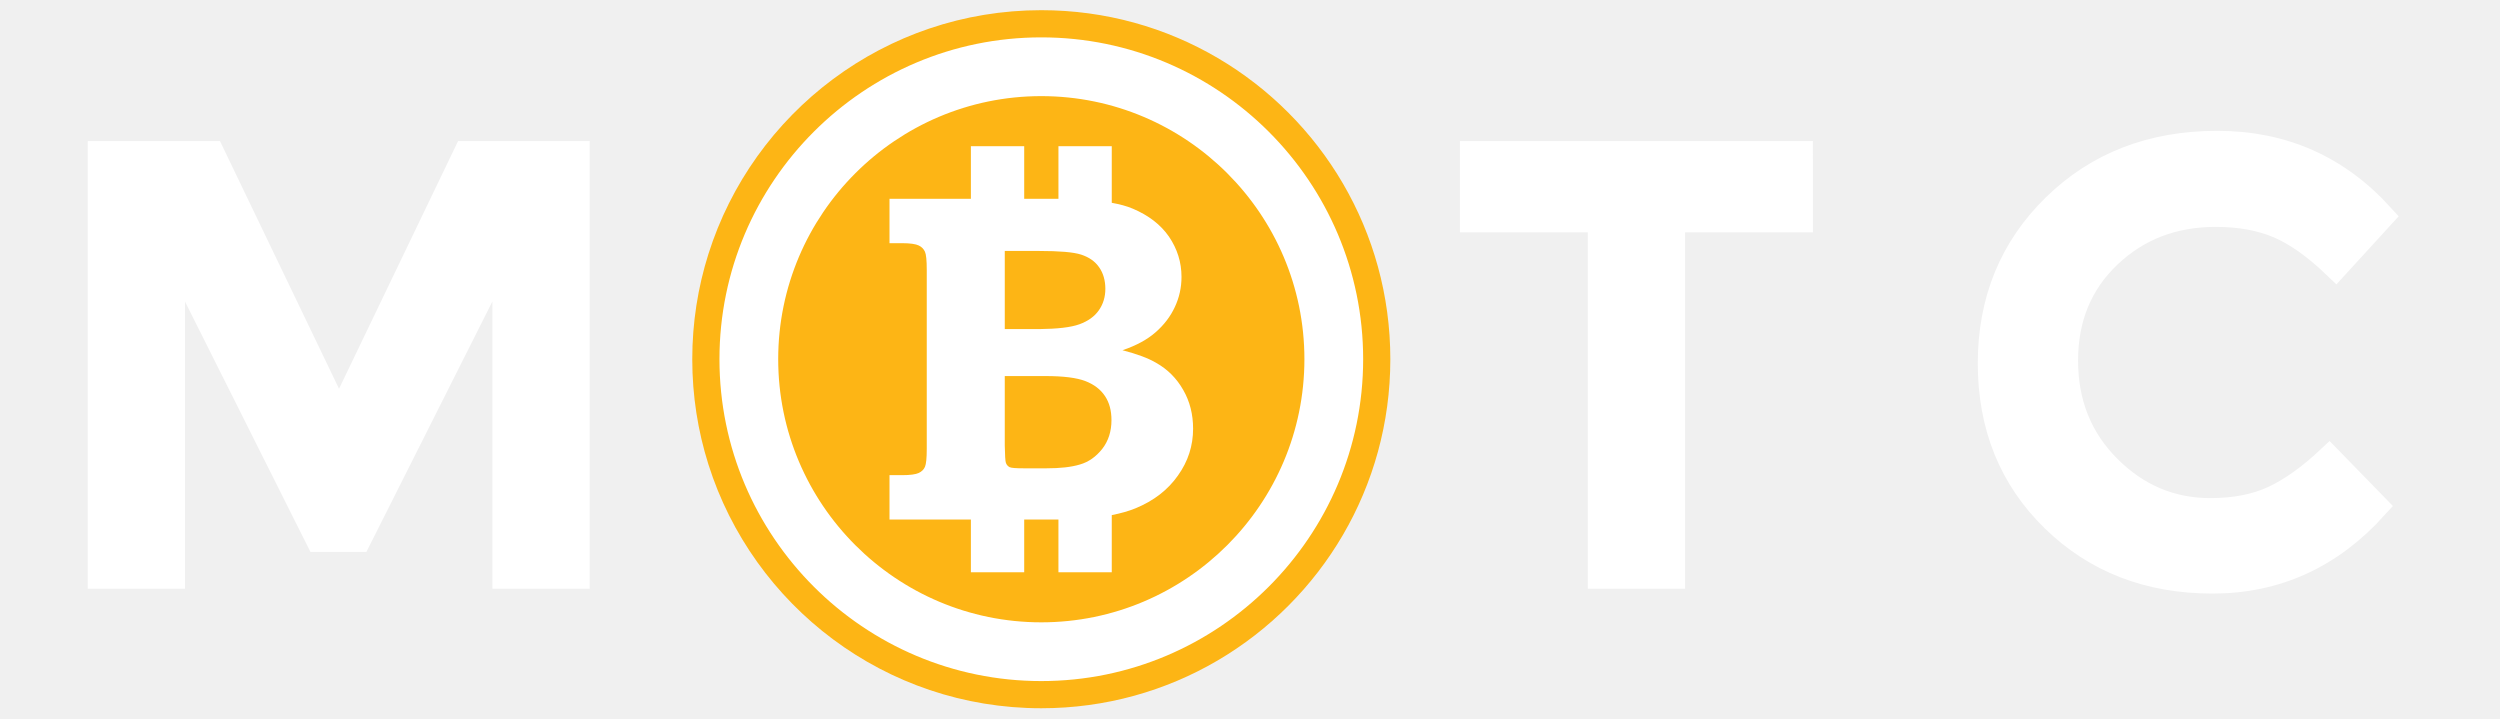
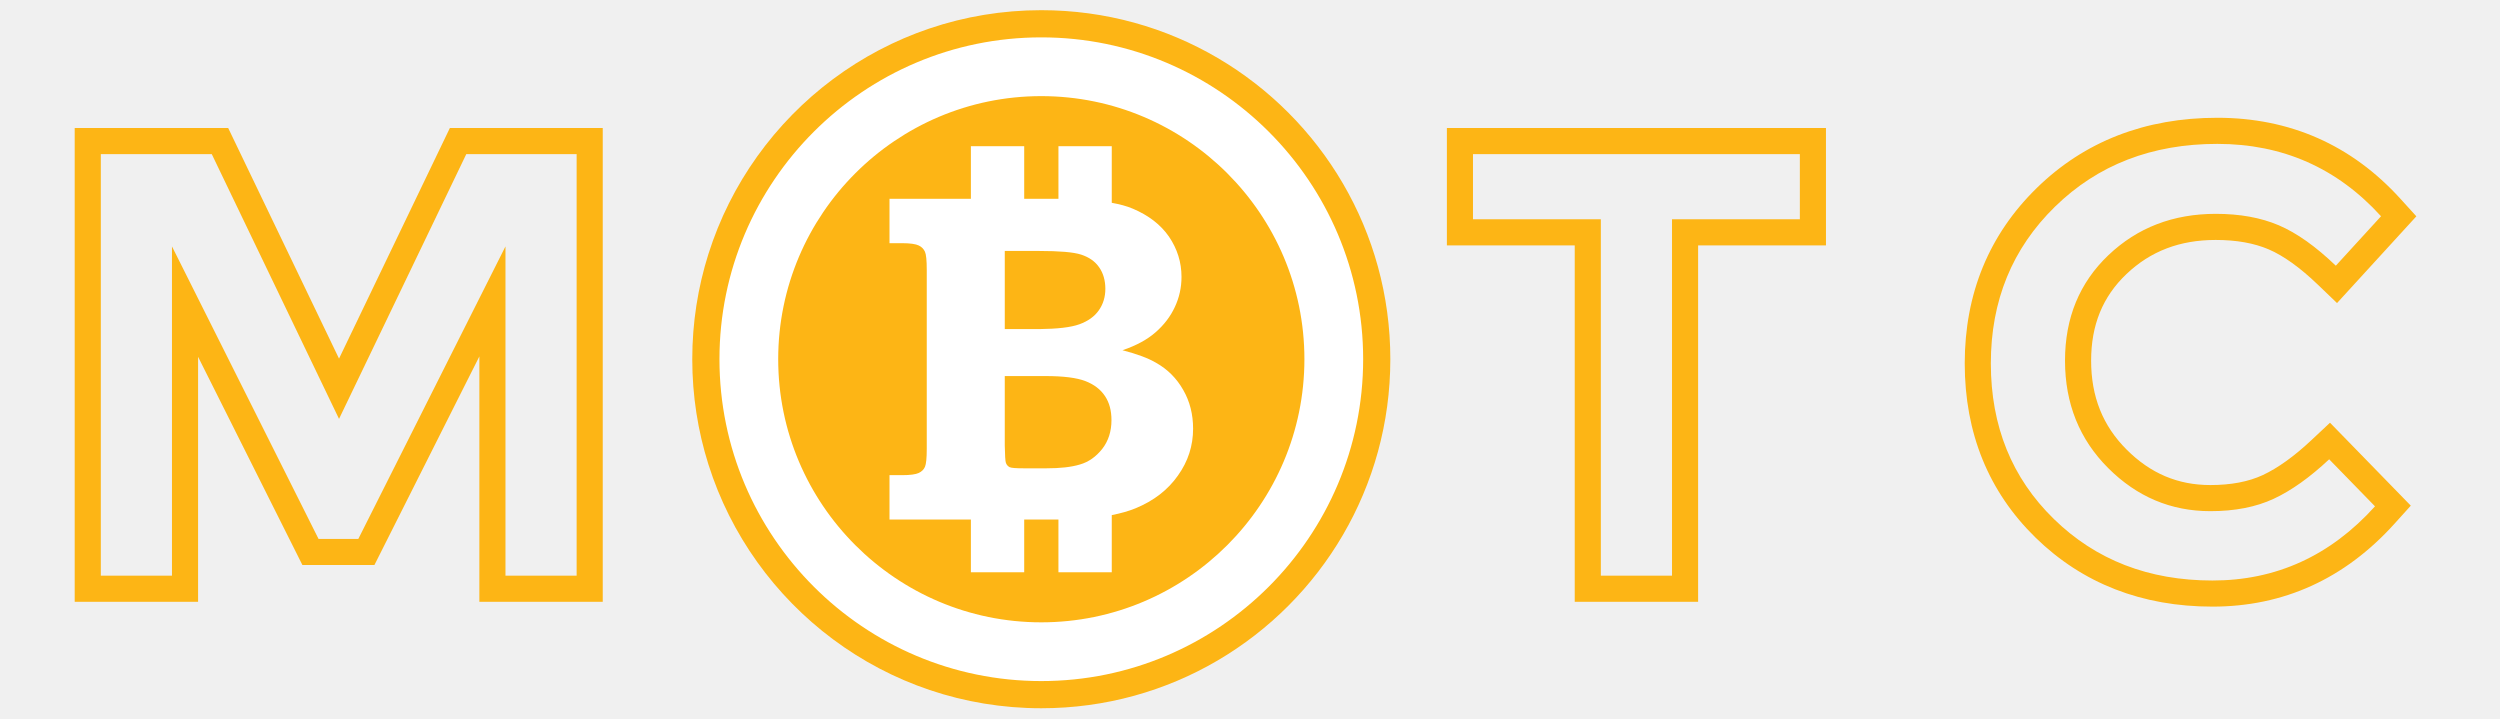
<svg xmlns="http://www.w3.org/2000/svg" version="1.1" id="Layer_1" x="0px" y="0px" width="766px" height="220.129px" viewBox="0 0 766 220.129" enable-background="new 0 0 766 220.129" xml:space="preserve">
-   <path fill="#FFFFFF" stroke="#FFFFFF" stroke-width="8" stroke-miterlimit="10" d="M176.681,176.393h-21.804V75.5l-45.086,89.62  H97.595L52.692,75.5v100.893H30.889V47.229h34l38.989,81.119l38.989-81.119h33.814V176.393L176.681,176.393z" />
-   <path fill="#FFFFFF" stroke="#FFFFFF" stroke-width="8" stroke-miterlimit="10" d="M551.477,67.186h-39.174v109.207h-21.806V67.186  h-39.174V47.229h100.15L551.477,67.186L551.477,67.186z" />
-   <path fill="#FFFFFF" stroke="#FFFFFF" stroke-width="8" stroke-miterlimit="10" d="M645.938,143.407  c8.809,8.811,19.246,13.213,31.32,13.213c7.514,0,13.979-1.263,19.401-3.789c5.42-2.521,11.088-6.56,17-12.104l14.043,14.414  c-13.674,15.15-30.274,22.729-49.799,22.729c-19.525,0-35.729-6.283-48.6-18.85c-12.873-12.564-19.31-28.457-19.31-47.674  s6.56-35.229,19.681-48.043c13.119-12.812,29.688-19.217,49.705-19.217c20.019,0,36.739,7.392,50.168,22.174l-13.855,15.151  c-6.162-5.913-11.981-10.039-17.463-12.38c-5.482-2.339-11.919-3.511-19.312-3.511c-13.059,0-24.021,4.221-32.893,12.658  c-8.869,8.438-13.305,19.217-13.305,32.336C632.727,123.637,637.129,134.604,645.938,143.407z" />
+   <g>
+     <path fill="#FDB515" d="M176.681,47.229v129.164h-21.804V75.5l-45.086,89.62H97.595L52.692,75.5v100.893H30.889V47.229h34   l38.989,81.119l38.989-81.119H176.681 M184.681,39.229h-8h-33.814h-5.031l-2.18,4.534l-31.779,66.117L72.1,43.764l-2.18-4.535   h-5.031h-34h-8v8v129.164v8h8h21.803h8v-8v-67.067l29.751,59.378l2.213,4.416h4.939h12.196h4.931l2.216-4.404l29.939-59.513v67.189   v8h8h21.804h8v-8V47.229V39.229L184.681,39.229z" />
+   </g>
+   <g>
+     <path fill="#FDB515" d="M551.474,47.229l0.003,19.957h-39.174v109.207h-21.806V67.186h-39.174V47.229H551.474 M559.473,39.229   h-7.999h-100.15h-8v8v19.957v8h8h31.174v101.207v8h8h21.806h8v-8V75.186h31.174h8.001l-0.001-8.001l-0.003-19.957L559.473,39.229   L559.473,39.229z" />
+   </g>
+   <g>
+     <path fill="#FDB515" d="M679.38,44.086c20.019,0,36.739,7.392,50.168,22.174l-13.855,15.151   c-6.162-5.913-11.981-10.039-17.463-12.38c-5.482-2.339-11.919-3.511-19.312-3.511c-13.059,0-24.021,4.221-32.893,12.658   c-8.869,8.438-13.305,19.217-13.305,32.336c0.006,13.123,4.408,24.089,13.217,32.893c8.809,8.811,19.246,13.213,31.32,13.213   c7.514,0,13.979-1.263,19.401-3.789c5.42-2.521,11.088-6.56,17-12.104l14.043,14.414c-13.674,15.15-30.274,22.729-49.799,22.729   c-19.525,0-35.729-6.283-48.6-18.85c-12.873-12.564-19.31-28.457-19.31-47.674s6.56-35.229,19.681-48.043   C642.794,50.491,659.362,44.086,679.38,44.086 M679.38,36.086c-22.086,0-40.69,7.231-55.294,21.493   c-14.659,14.315-22.092,32.405-22.092,53.767c0,21.365,7.309,39.331,21.722,53.398c14.356,14.018,32.589,21.125,54.188,21.125   c21.792,0,40.545-8.535,55.737-25.368l5.026-5.569l-5.234-5.374l-14.043-14.414l-5.478-5.622l-5.726,5.37   c-5.271,4.943-10.284,8.539-14.9,10.686c-4.336,2.02-9.727,3.043-16.028,3.043c-9.956,0-18.351-3.556-25.663-10.869   c-7.312-7.309-10.869-16.219-10.874-27.24c0-10.929,3.539-19.61,10.819-26.537c7.396-7.034,16.353-10.454,27.378-10.454   c6.269,0,11.71,0.965,16.172,2.869c4.561,1.948,9.63,5.58,15.063,10.794l5.913,5.674l5.529-6.047l13.855-15.151l4.921-5.381   l-4.903-5.397C720.522,44.428,701.651,36.086,679.38,36.086L679.38,36.086z" />
+   </g>
  <g>
    <path fill="#FDB515" d="M411.479,56.238C392.938,24.47,358.497,3.121,319.054,3.121c-47.842,0-88.345,31.422-102.008,74.751   c-3.204,10.161-4.936,20.976-4.936,32.193c0,11.217,1.73,22.033,4.936,32.191c13.663,43.328,54.166,74.752,102.008,74.752   c39.442,0,73.885-21.352,92.423-53.115c9.229-15.812,14.521-34.201,14.521-53.828C425.999,90.438,420.707,72.051,411.479,56.238z" />
    <g>
      <path fill="#FFFFFF" d="M319.046,11.449c-54.371,0-98.605,44.234-98.605,98.604c0,54.383,44.234,98.627,98.605,98.627    c54.383,0,98.625-44.244,98.625-98.627C417.671,55.684,373.429,11.449,319.046,11.449z M319.046,190.682    c-44.446,0-80.605-36.168-80.605-80.626c0-44.445,36.16-80.604,80.605-80.604c44.457,0,80.625,36.159,80.625,80.604    C399.671,154.514,363.503,190.682,319.046,190.682z" />
      <path fill="#FFFFFF" d="M354.312,111.219c-2.393-1.443-5.854-2.727-10.383-3.91c4.246-1.439,7.613-3.271,10.158-5.513    c2.564-2.242,4.531-4.808,5.883-7.724c1.369-2.916,2.043-5.992,2.043-9.229c0-4.454-1.271-8.557-3.838-12.338    c-2.576-3.715-6.289-6.536-11.066-8.559c-1.855-0.799-4.059-1.375-6.465-1.806V44.787h-16.338v16.135h-10.49V44.787h-16.336    v16.135h-24.938v13.586h3.839c2.516,0,4.245,0.273,5.125,0.708c0.913,0.432,1.541,1.104,1.902,1.922    c0.363,0.768,0.551,2.644,0.551,5.576v54.8c0,2.865-0.188,4.678-0.551,5.527c-0.361,0.832-0.99,1.439-1.902,1.873    c-0.912,0.432-2.608,0.676-5.125,0.676h-3.839v13.586h24.938v16.168h16.336v-16.168h9.281c0.395,0,0.801,0,1.207,0v16.168h16.34    v-17.516c2.754-0.541,5.145-1.221,7.201-2.051c5.678-2.324,10-5.688,13.07-10.062c3.127-4.371,4.65-9.148,4.65-14.373    c0-4.355-0.988-8.332-3.02-11.855C360.522,115.926,357.769,113.172,354.312,111.219z M307.86,76.895h10.568    c6.164,0,10.473,0.354,12.844,1.121c2.439,0.8,4.268,2.083,5.521,3.909c1.26,1.796,1.887,4.039,1.887,6.571    c0,2.501-0.676,4.711-2.012,6.601c-1.32,1.891-3.303,3.3-5.941,4.261c-2.674,0.964-6.73,1.411-12.299,1.478h-10.566v-23.94    L307.86,76.895L307.86,76.895z M337.735,137.529c-1.9,2.402-4.184,4.035-6.889,4.804c-2.672,0.803-6.062,1.155-10.156,1.155    h-7.061c-2.344,0-3.758-0.096-4.291-0.354c-0.537-0.288-0.928-0.704-1.148-1.375c-0.174-0.481-0.268-2.245-0.33-5.288v-21.246    h12.469c5.473,0,9.545,0.51,12.217,1.534c2.674,1.029,4.67,2.564,6.01,4.584c1.354,2.021,1.998,4.453,1.998,7.402    C340.554,132.143,339.626,135.092,337.735,137.529z" />
    </g>
  </g>
</svg>
